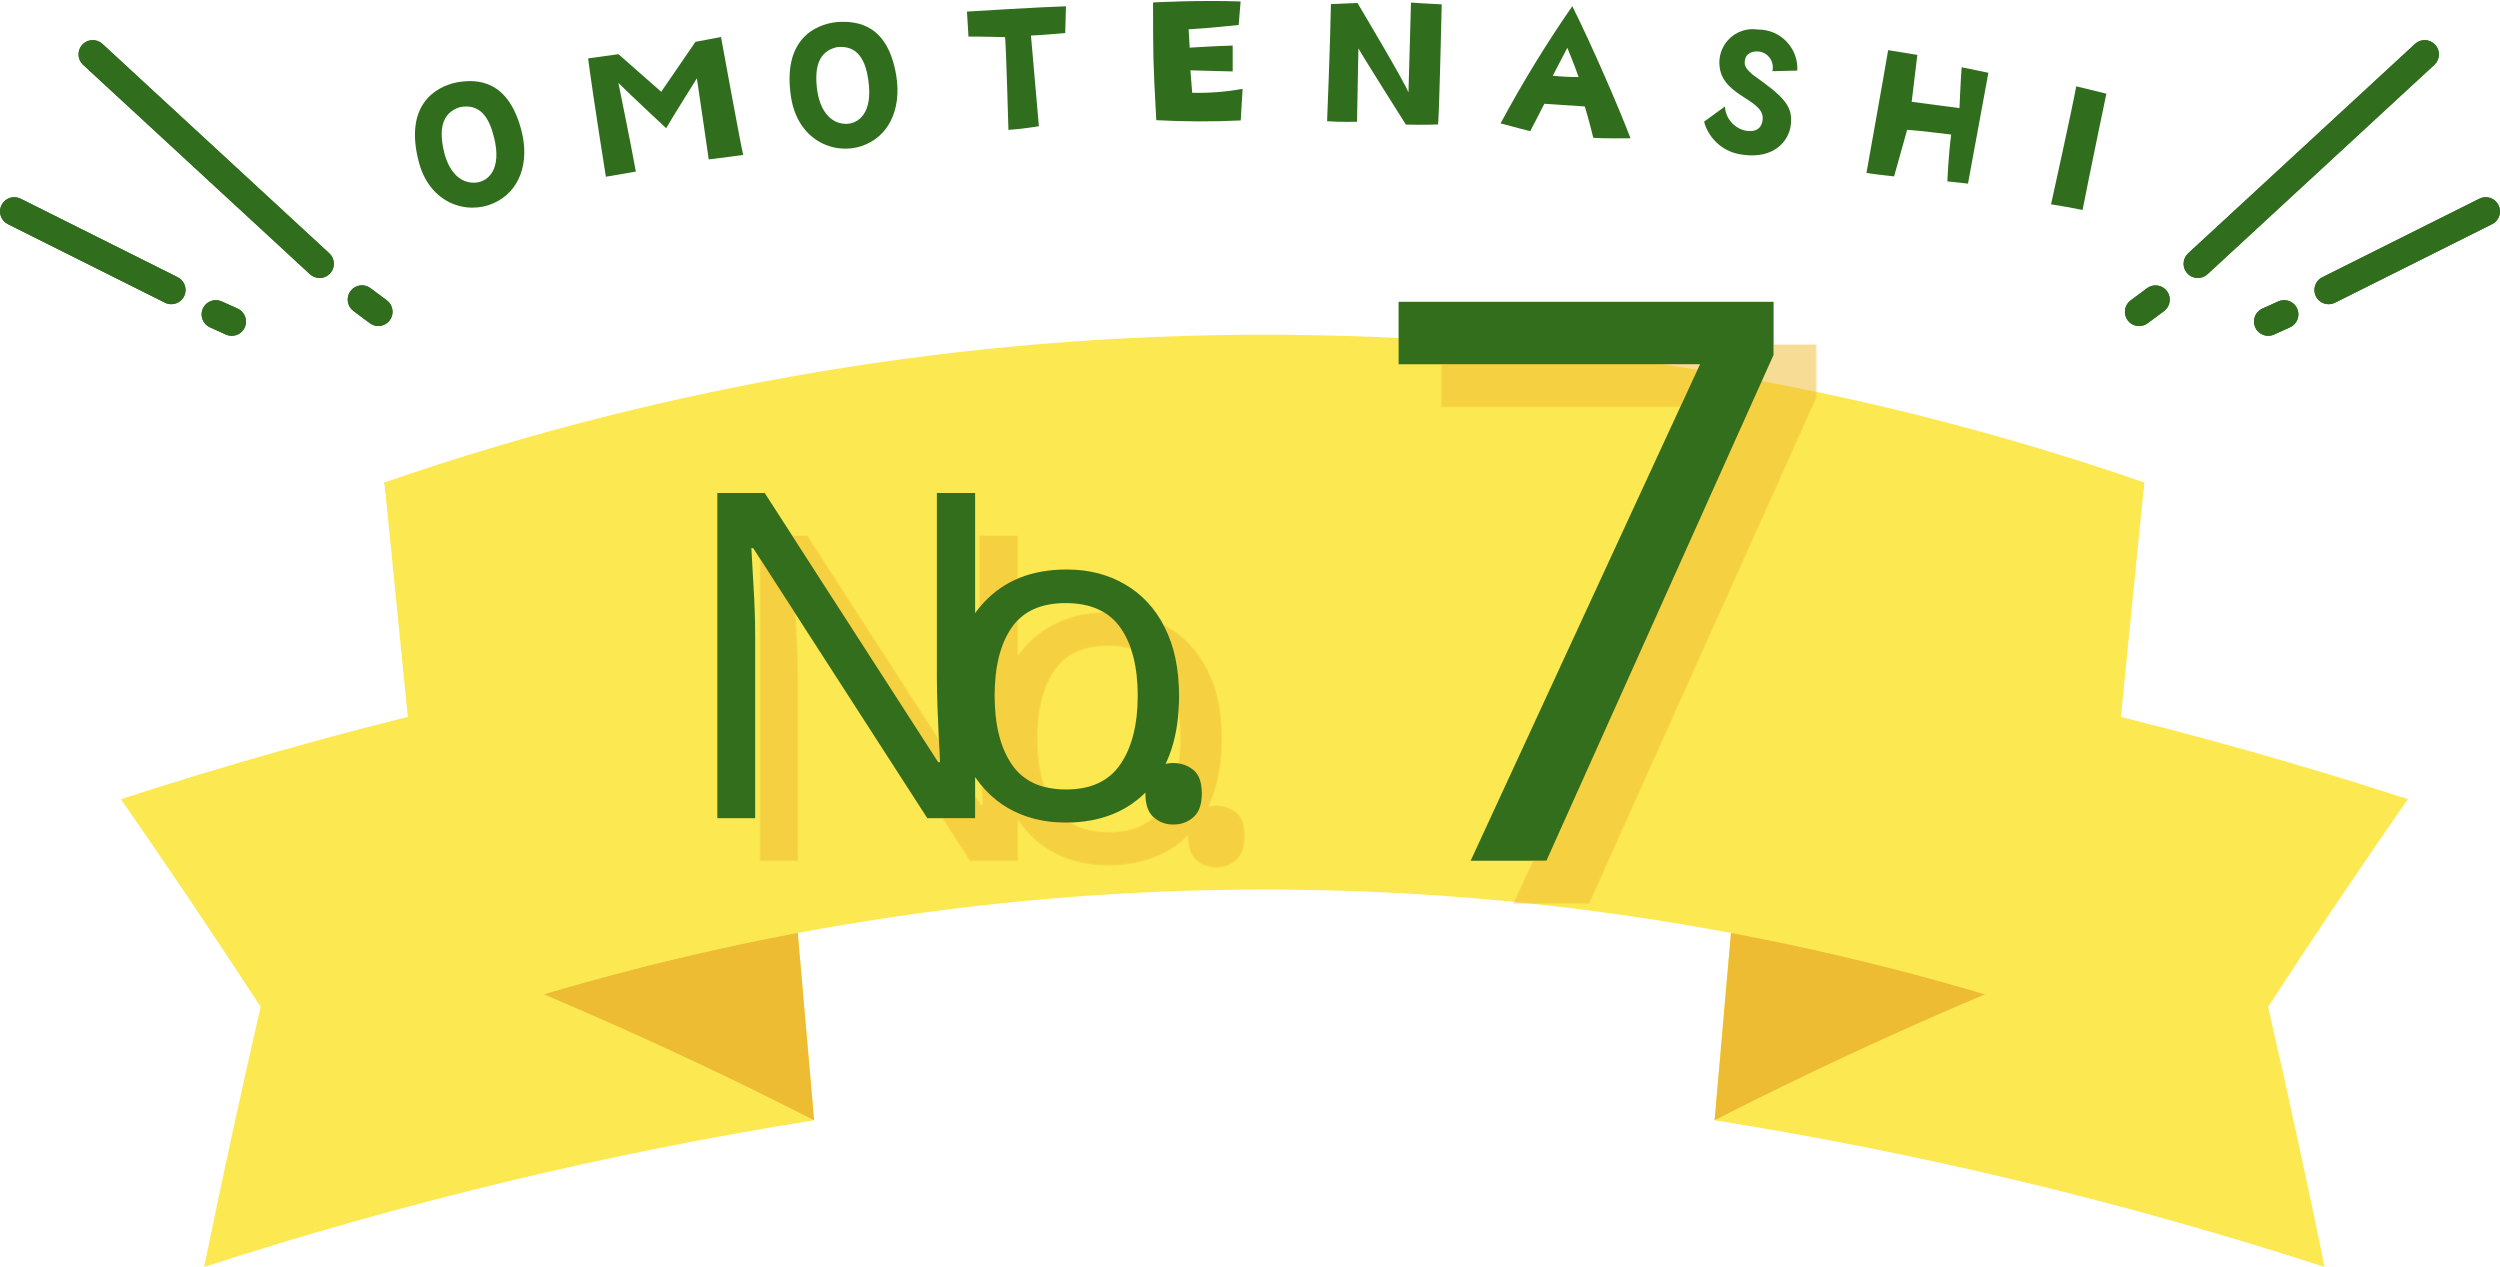
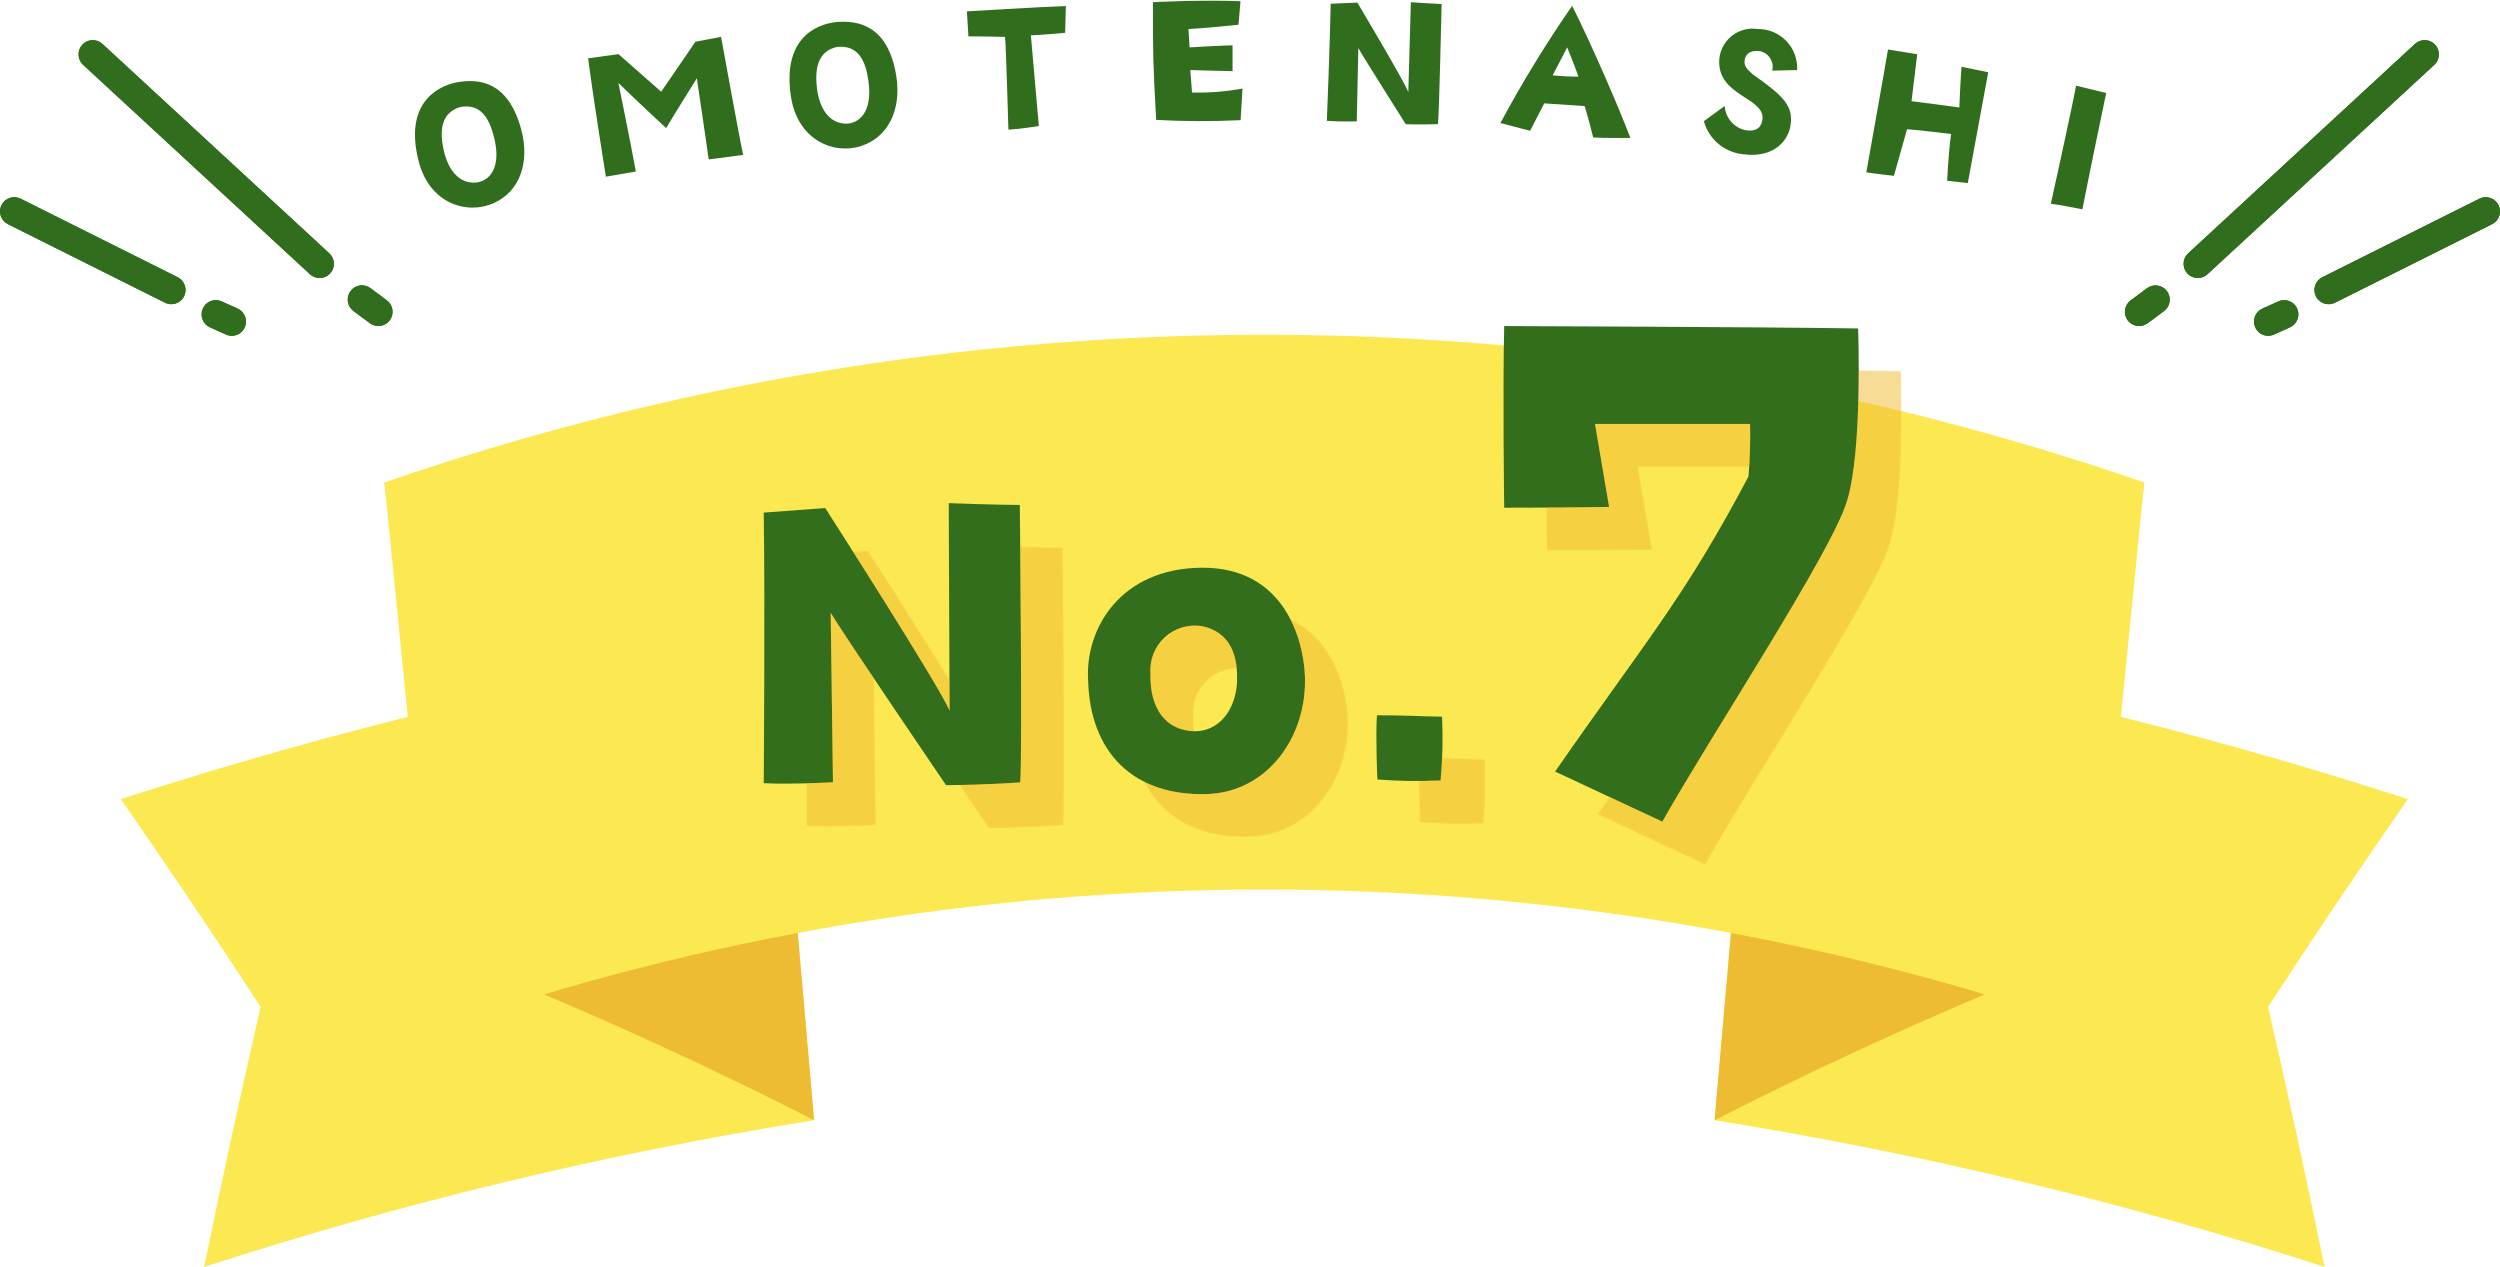
- <svg xmlns="http://www.w3.org/2000/svg" width="175.623" height="89.003" viewBox="0 0 175.623 89.003">
+ <svg xmlns="http://www.w3.org/2000/svg" width="175.624" height="89.003" viewBox="0 0 175.624 89.003">
  <defs>
    <style>
      .cls-1 {
        fill: #fce952;
      }

      .cls-2 {
        fill: #edbc32;
      }

-       .cls-3, .cls-4, .cls-5 {
+       .cls-3 {
        fill: #306e1d;
      }

-       .cls-3 {
-         font-size: 32px;
-         letter-spacing: -0.2em;
+       .cls-4 {
+         filter: url(#パス_8904);
      }

-       .cls-3, .cls-4 {
-         font-family: AB-kirigirisu;
-       }
- 
-       .cls-4 {
-         font-size: 55px;
-       }
- 
-       .cls-6 {
-         filter: url(#_7);
-       }
- 
-       .cls-7 {
-         filter: url(#No.);
+       .cls-5 {
+         filter: url(#パス_8903);
      }
    </style>
-     <filter id="No." x="46.544" y="29.482" width="65" height="35" filterUnits="userSpaceOnUse">
+     <filter id="パス_8903" x="53.656" y="35.338" width="50.685" height="23.454" filterUnits="userSpaceOnUse">
      <feOffset dx="3" dy="3" input="SourceAlpha" />
      <feGaussianBlur result="blur" />
      <feFlood flood-color="#edbc32" flood-opacity="0.518" />
      <feComposite operator="in" in2="blur" />
      <feComposite in="SourceGraphic" />
    </filter>
-     <filter id="_7" x="95.097" y="12.468" width="49" height="58" filterUnits="userSpaceOnUse">
+     <filter id="パス_8904" x="105.619" y="22.903" width="27.955" height="37.815" filterUnits="userSpaceOnUse">
      <feOffset dx="3" dy="3" input="SourceAlpha" />
      <feGaussianBlur result="blur-2" />
      <feFlood flood-color="#edbc32" flood-opacity="0.518" />
      <feComposite operator="in" in2="blur-2" />
      <feComposite in="SourceGraphic" />
    </filter>
  </defs>
-   <g id="グループ_1147" data-name="グループ 1147" transform="translate(-11551.509 -2262.394)">
-     <path id="パス_6522" data-name="パス 6522" class="cls-1" d="M48.7,207.226A283.356,283.356,0,0,0,5.849,217.531q1.869-9.141,3.97-18.267Q5.018,191.889,0,184.67a302.6,302.6,0,0,1,45.766-11.007q1.466,16.781,2.932,33.563" transform="translate(11560 2133.865)" />
-     <path id="パス_6523" data-name="パス 6523" class="cls-2" d="M69.965,200.56q-12.476-6.375-25.656-11.566-2.263-16.62-4.527-33.239Q53.749,160.733,67.033,167q1.466,16.781,2.932,33.563" transform="translate(11538.732 2140.531)" />
-     <path id="パス_6524" data-name="パス 6524" class="cls-1" d="M289.652,207.226A283.357,283.357,0,0,1,332.5,217.531q-1.869-9.141-3.97-18.267,4.8-7.376,9.819-14.595a302.6,302.6,0,0,0-45.766-11.007q-1.466,16.781-2.932,33.563" transform="translate(11382.309 2133.865)" />
-     <path id="パス_6525" data-name="パス 6525" class="cls-2" d="M289.652,200.56q12.476-6.375,25.656-11.566l4.526-33.239Q305.868,160.733,292.584,167q-1.466,16.781-2.932,33.563" transform="translate(11382.309 2140.531)" />
-     <path id="パス_6526" data-name="パス 6526" class="cls-1" d="M159.59,190.132a177.59,177.59,0,0,0-115.987,0q-1.91-19.167-3.821-38.334a189.284,189.284,0,0,1,123.628,0q-1.911,19.167-3.821,38.334" transform="translate(11538.732 2144.487)" />
-     <g class="cls-7" transform="matrix(1, 0, 0, 1, 11551.51, 2262.39)">
-       <text id="No.-2" data-name="No." class="cls-3" transform="translate(77.54 57.48)">
-         <tspan x="-30.256" y="0">No.</tspan>
-       </text>
+   <g id="グループ_1178" data-name="グループ 1178" transform="translate(-11226.41 -7613.138)">
+     <path id="パス_6522" data-name="パス 6522" class="cls-1" d="M48.7,207.226A283.356,283.356,0,0,0,5.849,217.531q1.869-9.141,3.97-18.267Q5.018,191.889,0,184.67a302.6,302.6,0,0,1,45.766-11.007q1.466,16.781,2.932,33.563" transform="translate(11234.901 7484.61)" />
+     <path id="パス_6523" data-name="パス 6523" class="cls-2" d="M69.965,200.56q-12.476-6.375-25.656-11.566-2.263-16.62-4.527-33.239Q53.749,160.733,67.033,167q1.466,16.781,2.932,33.563" transform="translate(11213.634 7491.276)" />
+     <path id="パス_6524" data-name="パス 6524" class="cls-1" d="M289.652,207.226A283.357,283.357,0,0,1,332.5,217.531q-1.869-9.141-3.97-18.267,4.8-7.376,9.819-14.595a302.6,302.6,0,0,0-45.766-11.007q-1.466,16.781-2.932,33.563" transform="translate(11057.21 7484.61)" />
+     <path id="パス_6525" data-name="パス 6525" class="cls-2" d="M289.652,200.56q12.476-6.375,25.656-11.566l4.526-33.239Q305.868,160.733,292.584,167q-1.466,16.781-2.932,33.563" transform="translate(11057.21 7491.276)" />
+     <path id="パス_6526" data-name="パス 6526" class="cls-1" d="M159.59,190.132a177.59,177.59,0,0,0-115.987,0q-1.91-19.167-3.821-38.334a189.284,189.284,0,0,1,123.628,0q-1.911,19.167-3.821,38.334" transform="translate(11213.633 7495.232)" />
+     <g class="cls-5" transform="matrix(1, 0, 0, 1, 11226.41, 7613.14)">
+       <path id="パス_8903-2" data-name="パス 8903" class="cls-3" d="M-10.832-7.552c-.608-1.568-8.736-14.24-8.736-14.24l-4.32.32c.1,6.24,0,19.008,0,19.008,1.952.1,4.864-.064,4.864-.064l-.16-11.9c1.024,1.7,8.1,12.1,8.1,12.1,2.688,0,5.216-.192,5.216-.192.16-1.856-.032-19.488-.032-19.488-1.44,0-4.992-.128-4.992-.128ZM6.9-17.6c-5.7.032-8.224,4.256-8,7.9.128,5.088,3.2,8.16,8.352,8,4.224-.128,7.04-4,6.88-8.288C14.032-12.544,12.688-17.632,6.9-17.6Zm2.464,8c-.1,2.08-1.344,3.52-3.008,3.488C4.368-6.176,3.216-7.68,3.28-10.176A3.129,3.129,0,0,1,6.864-13.5C8.464-13.184,9.456-12,9.36-9.6Zm14.3,6.944a32.767,32.767,0,0,0,.1-4.48c-1.888-.032-2.592-.1-4.576-.1-.1,1.5.032,4.512.032,4.512A36.122,36.122,0,0,0,23.664-2.656Z" transform="translate(77.54 57.48)" />
    </g>
-     <g class="cls-6" transform="matrix(1, 0, 0, 1, 11551.51, 2262.39)">
-       <text id="_7-2" data-name="7" class="cls-4" transform="translate(118.1 60.47)">
-         <tspan x="-22.275" y="0">7</tspan>
-       </text>
+     <g class="cls-4" transform="matrix(1, 0, 0, 1, 11226.41, 7613.14)">
+       <path id="パス_8904-2" data-name="パス 8904" class="cls-3" d="M-8.855-6.27-1.32-2.75C1.98-8.635,10.615-21.725,11.66-25.3c1.1-3.63.77-12.1.77-12.1-7.59-.11-24.86-.165-24.86-.165-.11,4.62,0,12.76,0,12.76,4.015,0,7.37-.055,7.37-.055l-.99-5.83H4.84A34.166,34.166,0,0,1,4.73-27C.165-18.37-2.365-15.62-8.855-6.27Z" transform="translate(118.1 60.47)" />
    </g>
-     <path id="パス_8652" data-name="パス 8652" class="cls-5" d="M7.474,7.6c.574,2.331-.2,4.341-2.037,5.117-1.881.8-4.5-.04-5.21-3.036-.938-3.939,1.231-5.2,2.744-5.492C4.5,3.935,6.609,4.109,7.474,7.6m-1.922.5c-.3-1.339-.906-2.45-2.39-2.166-1.3.405-1.467,1.622-1.137,3.125.282,1.243,1,2.263,2.2,2.188.888-.072,1.84-.917,1.329-3.147" transform="matrix(1, -0.017, 0.017, 1, 11580.525, 2264.047)" />
-     <path id="パス_8653" data-name="パス 8653" class="cls-5" d="M18.164,2l1.8-.311S21.187,9.119,21.382,10c0,0-1.859.221-2.426.273,0,0-.632-4.968-.736-5.709,0,0-1.739,2.669-2.215,3.465,0,0-2.252-2.161-3.3-3.232,0,0,.813,4.368,1.119,6.243l-2.111.326s-.776-5.4-1.107-8.332l2.135-.259L15.7,5.467Z" transform="matrix(1, -0.017, 0.017, 1, 11582.166, 2263.642)" />
-     <path id="パス_8654" data-name="パス 8654" class="cls-5" d="M30.331,4.752c.341,2.376-.625,4.3-2.533,4.891-1.95.609-4.47-.485-4.886-3.537-.544-4.013,1.74-5.055,3.272-5.2,1.55-.1,3.631.283,4.147,3.841m-1.962.3C28.2,3.691,27.709,2.527,26.2,2.663c-1.339.274-1.62,1.468-1.441,3,.157,1.266.771,2.352,1.971,2.4.892.016,1.923-.731,1.635-3" transform="matrix(1, -0.017, 0.017, 1, 11584.061, 2263.487)" />
-     <path id="パス_8655" data-name="パス 8655" class="cls-5" d="M38.151,2.192,38.6,8.572s-1.146.177-2.143.221c0,0-.066-5.869-.124-6.519,0,0-1.933-.081-2.572-.08L33.686.434S38.909.2,40.644.18l-.083,1.877s-1.951.142-2.41.135" transform="matrix(1, -0.017, 0.017, 1, 11585.744, 2263.346)" />
-     <path id="パス_8656" data-name="パス 8656" class="cls-5" d="M45.013.044s3.3-.12,6.151.036L51,1.728s-2.092.192-3.519.245l.053,1.289s2.189-.095,3.021-.094l-.03,1.815s-2.2-.085-2.966-.128l.095,1.579A17.151,17.151,0,0,0,51.2,6.218l-.169,2.217A57.352,57.352,0,0,1,45.1,8.316c-.159-4.309-.147-4.309-.085-8.272" transform="matrix(1, -0.017, 0.017, 1, 11587.495, 2263.287)" />
-     <path id="パス_8657" data-name="パス 8657" class="cls-5" d="M61.5.317s1.533.132,2.156.163c0,0-.3,7.628-.4,8.428,0,0-1.1.029-2.26-.029,0,0-2.836-4.65-3.242-5.405l-.187,5.151s-1.263.007-2.1-.076c0,0,.317-5.52.409-8.22L57.743.282s3.243,5.655,3.472,6.346Z" transform="matrix(1, -0.017, 0.017, 1, 11589.124, 2263.303)" />
-     <path id="パス_8658" data-name="パス 8658" class="cls-5" d="M71.186.7c1.32,2.736,3.254,7.441,3.931,9.347,0,0-1.964-.012-2.613-.076,0,0-.3-1.339-.561-2.215,0,0-1.175-.1-2.834-.237L68.085,9.428s-1.208-.328-2.076-.581A85.413,85.413,0,0,1,71.186.7m.36,4.983c-.3-.908-.758-2.068-.758-2.068L69.734,5.562a17.259,17.259,0,0,0,1.813.122" transform="matrix(1, -0.017, 0.017, 1, 11590.763, 2263.339)" />
-     <path id="パス_8659" data-name="パス 8659" class="cls-5" d="M81.09,11.088A3.172,3.172,0,0,1,78.381,8.72l1.482-1.044a1.843,1.843,0,0,0,1.362,1.71c.529.119,1.1.061,1.252-.616.351-1.546-2.665-1.7-2.931-3.828a2.347,2.347,0,0,1,2.734-2.628,2.738,2.738,0,0,1,2.711,2.929l-1.753.012a1.124,1.124,0,0,0-.823-1.381c-.559-.095-1.007.092-1.091.571-.092.448.142.664.523,1.028,2.189,1.606,2.863,2.278,2.6,3.711-.183.967-1.152,2.241-3.358,1.906" transform="matrix(1, -0.017, 0.017, 1, 11592.688, 2263.555)" />
-     <path id="パス_8660" data-name="パス 8660" class="cls-5" d="M95.015,4.991l1.868.419s-1.427,7.052-1.564,7.76l-1.448-.183s.114-1.9.327-3.283c0,0-2.391-.337-3.088-.388l-.972,3.257S88.733,12.4,88.2,12.3c0,0,1.4-7.114,1.67-8.6l2.046.37-.455,3.287,3.35.5s.1-1.773.2-2.856" transform="matrix(1, -0.017, 0.017, 1, 11594.216, 2263.744)" />
-     <path id="パス_8661" data-name="パス 8661" class="cls-5" d="M99.39,14.352s1.565-6.543,1.911-8.257l2.107.552s-1.3,5.735-1.811,8.138c-1.033-.215-1.316-.282-2.207-.433" transform="matrix(1, -0.017, 0.017, 1, 11595.959, 2264.086)" />
-     <path id="線_221" data-name="線 221" class="cls-5" d="M0,15.712a1,1,0,0,1-.735-.322,1,1,0,0,1,.057-1.413L15.259-.735a1,1,0,0,1,1.413.057A1,1,0,0,1,16.616.735L.678,15.446A1,1,0,0,1,0,15.712Z" transform="translate(11705.904 2266.212)" />
-     <path id="線_220" data-name="線 220" class="cls-5" d="M0,6.517a1,1,0,0,1-.9-.553A1,1,0,0,1-.447,4.622L10.586-.894a1,1,0,0,1,1.342.447A1,1,0,0,1,11.481.894L.447,6.411A1,1,0,0,1,0,6.517Z" transform="translate(11715.098 2277.246)" />
-     <path id="パス_8667" data-name="パス 8667" class="cls-5" d="M4474.817-5023.493a1,1,0,0,1-.912-.589,1,1,0,0,1,.5-1.323l1.121-.506a1,1,0,0,1,1.323.5,1,1,0,0,1-.5,1.323l-1.121.506A1,1,0,0,1,4474.817-5023.493Z" transform="translate(7236.032 7309.477)" />
-     <path id="パス_8668" data-name="パス 8668" class="cls-5" d="M4474.818-5023.142a1,1,0,0,1-.8-.4,1,1,0,0,1,.206-1.4l1.153-.857a1,1,0,0,1,1.4.206,1,1,0,0,1-.206,1.4l-1.153.857A1,1,0,0,1,4474.818-5023.142Z" transform="translate(7226.96 7308.439)" />
-     <path id="線_222" data-name="線 222" class="cls-5" d="M0,15.712a1,1,0,0,1-.735-.322,1,1,0,0,1,.057-1.413L15.259-.735a1,1,0,0,1,1.413.057A1,1,0,0,1,16.616.735L.678,15.446A1,1,0,0,1,0,15.712Z" transform="translate(11705.904 2266.212)" />
-     <path id="線_223" data-name="線 223" class="cls-5" d="M0,6.517a1,1,0,0,1-.9-.553A1,1,0,0,1-.447,4.622L10.586-.894a1,1,0,0,1,1.342.447A1,1,0,0,1,11.481.894L.447,6.411A1,1,0,0,1,0,6.517Z" transform="translate(11715.098 2277.246)" />
-     <path id="パス_8669" data-name="パス 8669" class="cls-5" d="M4474.817-5023.493a1,1,0,0,1-.912-.589,1,1,0,0,1,.5-1.323l1.121-.506a1,1,0,0,1,1.323.5,1,1,0,0,1-.5,1.323l-1.121.506A1,1,0,0,1,4474.817-5023.493Z" transform="translate(7236.032 7309.477)" />
-     <path id="パス_8670" data-name="パス 8670" class="cls-5" d="M4474.818-5023.142a1,1,0,0,1-.8-.4,1,1,0,0,1,.206-1.4l1.153-.857a1,1,0,0,1,1.4.206,1,1,0,0,1-.206,1.4l-1.153.857A1,1,0,0,1,4474.818-5023.142Z" transform="translate(7226.96 7308.439)" />
-     <path id="線_224" data-name="線 224" class="cls-5" d="M15.937,15.712a1,1,0,0,1-.678-.265L-.678.735A1,1,0,0,1-.735-.678,1,1,0,0,1,.678-.735L16.616,13.977a1,1,0,0,1-.679,1.735Z" transform="translate(11558.025 2266.212)" />
-     <path id="線_225" data-name="線 225" class="cls-5" d="M11.033,6.517a1,1,0,0,1-.446-.106L-.447.894A1,1,0,0,1-.894-.447,1,1,0,0,1,.447-.894L11.481,4.622a1,1,0,0,1-.448,1.895Z" transform="translate(11552.509 2277.246)" />
-     <path id="パス_8671" data-name="パス 8671" class="cls-5" d="M4475.938-5023.493a1,1,0,0,1-.411-.088l-1.121-.506a1,1,0,0,1-.5-1.323,1,1,0,0,1,1.323-.5l1.121.506a1,1,0,0,1,.5,1.323A1,1,0,0,1,4475.938-5023.493Z" transform="translate(7091.853 7309.477)" />
-     <path id="パス_8672" data-name="パス 8672" class="cls-5" d="M4475.969-5023.142a1,1,0,0,1-.6-.2l-1.152-.857a1,1,0,0,1-.205-1.4,1,1,0,0,1,1.4-.205l1.152.857a1,1,0,0,1,.205,1.4A1,1,0,0,1,4475.969-5023.142Z" transform="translate(7102.119 7308.439)" />
-     <path id="線_226" data-name="線 226" class="cls-5" d="M15.937,15.712a1,1,0,0,1-.678-.265L-.678.735A1,1,0,0,1-.735-.678,1,1,0,0,1,.678-.735L16.616,13.977a1,1,0,0,1-.679,1.735Z" transform="translate(11558.025 2266.212)" />
-     <path id="線_227" data-name="線 227" class="cls-5" d="M11.033,6.517a1,1,0,0,1-.446-.106L-.447.894A1,1,0,0,1-.894-.447,1,1,0,0,1,.447-.894L11.481,4.622a1,1,0,0,1-.448,1.895Z" transform="translate(11552.509 2277.246)" />
-     <path id="パス_8673" data-name="パス 8673" class="cls-5" d="M4475.938-5023.493a1,1,0,0,1-.411-.088l-1.121-.506a1,1,0,0,1-.5-1.323,1,1,0,0,1,1.323-.5l1.121.506a1,1,0,0,1,.5,1.323A1,1,0,0,1,4475.938-5023.493Z" transform="translate(7091.853 7309.477)" />
-     <path id="パス_8674" data-name="パス 8674" class="cls-5" d="M4475.969-5023.142a1,1,0,0,1-.6-.2l-1.152-.857a1,1,0,0,1-.205-1.4,1,1,0,0,1,1.4-.205l1.152.857a1,1,0,0,1,.205,1.4A1,1,0,0,1,4475.969-5023.142Z" transform="translate(7102.119 7308.439)" />
+     <path id="パス_8652" data-name="パス 8652" class="cls-3" d="M7.474,3.489c.574,2.331-.2,4.341-2.037,5.117-1.881.8-4.5-.04-5.21-3.036C-.711,1.63,1.459.367,2.971.077,4.5-.173,6.609,0,7.474,3.489m-1.922.5c-.3-1.339-.906-2.45-2.39-2.166-1.3.405-1.467,1.622-1.137,3.125.282,1.243,1,2.263,2.2,2.188.888-.072,1.84-.917,1.329-3.147" transform="matrix(1, -0.017, 0.017, 1, 11255.499, 7618.899)" />
+     <path id="パス_8653" data-name="パス 8653" class="cls-3" d="M7.556.311,9.361,0s1.218,7.434,1.413,8.317c0,0-1.859.221-2.426.273,0,0-.632-4.968-.736-5.709,0,0-1.739,2.669-2.215,3.465,0,0-2.252-2.161-3.3-3.232,0,0,.813,4.368,1.119,6.243l-2.111.326S.33,4.286,0,1.349l2.135-.259L5.091,3.782Z" transform="matrix(1, -0.017, 0.017, 1, 11267.703, 7615.886)" />
+     <path id="パス_8654" data-name="パス 8654" class="cls-3" d="M7.5,3.854c.341,2.376-.625,4.3-2.533,4.891C3.018,9.354.5,8.26.082,5.208-.462,1.195,1.822.153,3.354.013,4.9-.085,6.985.3,7.5,3.854m-1.962.3c-.166-1.363-.661-2.528-2.165-2.391-1.339.274-1.62,1.468-1.441,3,.157,1.266.771,2.352,1.971,2.4.892.016,1.923-.731,1.635-3" transform="matrix(1, -0.017, 0.017, 1, 11281.805, 7614.73)" />
+     <path id="パス_8655" data-name="パス 8655" class="cls-3" d="M4.465,2.012l.452,6.379s-1.146.177-2.143.221c0,0-.066-5.869-.124-6.519,0,0-1.933-.081-2.572-.08L0,.254S5.223.021,6.958,0L6.875,1.877s-1.951.142-2.41.135" transform="matrix(1, -0.017, 0.017, 1, 11294.329, 7613.683)" />
+     <path id="パス_8656" data-name="パス 8656" class="cls-3" d="M.042.044s3.3-.12,6.151.036L6.025,1.729s-2.092.192-3.519.245L2.56,3.263s2.189-.095,3.021-.094l-.03,1.815s-2.2-.085-2.966-.128L2.68,6.435a17.151,17.151,0,0,0,3.548-.217L6.059,8.435A57.352,57.352,0,0,1,.128,8.316C-.032,4.007-.019,4.007.042.044" transform="matrix(1, -0.017, 0.017, 1, 11307.36, 7613.247)" />
+     <path id="パス_8657" data-name="パス 8657" class="cls-3" d="M6.041.035S7.574.166,8.2.2c0,0-.3,7.628-.4,8.428,0,0-1.1.029-2.26-.029,0,0-2.836-4.65-3.242-5.405L2.1,8.342S.842,8.349,0,8.266c0,0,.317-5.52.409-8.22L2.284,0S5.527,5.655,5.755,6.346Z" transform="matrix(1, -0.017, 0.017, 1, 11319.48, 7613.361)" />
+     <path id="パス_8658" data-name="パス 8658" class="cls-3" d="M5.177,0C6.5,2.736,8.431,7.441,9.108,9.347c0,0-1.964-.012-2.613-.076,0,0-.3-1.339-.561-2.215,0,0-1.175-.1-2.834-.237L2.076,8.726S.868,8.4,0,8.145A85.413,85.413,0,0,1,5.177,0m.36,4.983c-.3-.908-.758-2.068-.758-2.068L3.725,4.86a17.259,17.259,0,0,0,1.813.122" transform="matrix(1, -0.017, 0.017, 1, 11331.676, 7613.634)" />
+     <path id="パス_8659" data-name="パス 8659" class="cls-3" d="M2.709,8.782A3.172,3.172,0,0,1,0,6.414L1.482,5.369a1.843,1.843,0,0,0,1.362,1.71c.529.119,1.1.061,1.252-.616.351-1.546-2.665-1.7-2.931-3.828A2.347,2.347,0,0,1,3.9.007,2.738,2.738,0,0,1,6.611,2.935l-1.753.012a1.124,1.124,0,0,0-.823-1.381c-.559-.095-1.007.092-1.091.571-.092.448.142.664.523,1.028,2.189,1.606,2.863,2.278,2.6,3.711-.183.967-1.152,2.241-3.358,1.906" transform="matrix(1, -0.017, 0.017, 1, 11345.998, 7615.237)" />
+     <path id="パス_8660" data-name="パス 8660" class="cls-3" d="M6.813,1.3l1.868.419S7.254,8.767,7.116,9.475L5.669,9.293S5.783,7.395,6,6.01c0,0-2.391-.337-3.088-.388L1.936,8.878S.53,8.7,0,8.6C0,8.6,1.4,1.487,1.67,0L3.716.37,3.261,3.656l3.35.5s.1-1.773.2-2.856" transform="matrix(1, -0.017, 0.017, 1, 11357.371, 7616.644)" />
+     <path id="パス_8661" data-name="パス 8661" class="cls-3" d="M0,8.257S1.565,1.713,1.911,0L4.018.552S2.715,6.287,2.207,8.69C1.174,8.475.891,8.408,0,8.257" transform="matrix(1, -0.017, 0.017, 1, 11370.342, 7619.19)" />
+     <path id="パス_8907" data-name="パス 8907" class="cls-3" d="M0,15.712a1,1,0,0,1-.735-.322,1,1,0,0,1,.057-1.413L15.259-.735a1,1,0,0,1,1.413.057A1,1,0,0,1,16.616.735L.678,15.446A1,1,0,0,1,0,15.712Z" transform="translate(11380.806 7616.957)" />
+     <path id="パス_8909" data-name="パス 8909" class="cls-3" d="M0,6.517a1,1,0,0,1-.9-.553A1,1,0,0,1-.447,4.622L10.586-.894a1,1,0,0,1,1.342.447A1,1,0,0,1,11.481.894L.447,6.411A1,1,0,0,1,0,6.517Z" transform="translate(11390 7627.99)" />
+     <path id="パス_8667" data-name="パス 8667" class="cls-3" d="M4474.817-5023.493a1,1,0,0,1-.912-.589,1,1,0,0,1,.5-1.323l1.121-.506a1,1,0,0,1,1.323.5,1,1,0,0,1-.5,1.323l-1.121.506A1,1,0,0,1,4474.817-5023.493Z" transform="translate(6910.934 12660.221)" />
+     <path id="パス_8668" data-name="パス 8668" class="cls-3" d="M4474.818-5023.142a1,1,0,0,1-.8-.4,1,1,0,0,1,.206-1.4l1.153-.857a1,1,0,0,1,1.4.206,1,1,0,0,1-.206,1.4l-1.153.857A1,1,0,0,1,4474.818-5023.142Z" transform="translate(6901.862 12659.184)" />
+     <path id="パス_8908" data-name="パス 8908" class="cls-3" d="M0,15.712a1,1,0,0,1-.735-.322,1,1,0,0,1,.057-1.413L15.259-.735a1,1,0,0,1,1.413.057A1,1,0,0,1,16.616.735L.678,15.446A1,1,0,0,1,0,15.712Z" transform="translate(11380.806 7616.957)" />
+     <path id="パス_8910" data-name="パス 8910" class="cls-3" d="M0,6.517a1,1,0,0,1-.9-.553A1,1,0,0,1-.447,4.622L10.586-.894a1,1,0,0,1,1.342.447A1,1,0,0,1,11.481.894L.447,6.411A1,1,0,0,1,0,6.517Z" transform="translate(11390 7627.99)" />
+     <path id="パス_8669" data-name="パス 8669" class="cls-3" d="M4474.817-5023.493a1,1,0,0,1-.912-.589,1,1,0,0,1,.5-1.323l1.121-.506a1,1,0,0,1,1.323.5,1,1,0,0,1-.5,1.323l-1.121.506A1,1,0,0,1,4474.817-5023.493Z" transform="translate(6910.934 12660.221)" />
+     <path id="パス_8670" data-name="パス 8670" class="cls-3" d="M4474.818-5023.142a1,1,0,0,1-.8-.4,1,1,0,0,1,.206-1.4l1.153-.857a1,1,0,0,1,1.4.206,1,1,0,0,1-.206,1.4l-1.153.857A1,1,0,0,1,4474.818-5023.142Z" transform="translate(6901.862 12659.184)" />
+     <path id="パス_8901" data-name="パス 8901" class="cls-3" d="M15.937,15.712a1,1,0,0,1-.678-.265L-.678.735A1,1,0,0,1-.735-.678,1,1,0,0,1,.678-.735L16.616,13.977a1,1,0,0,1-.679,1.735Z" transform="translate(11232.927 7616.957)" />
+     <path id="パス_8905" data-name="パス 8905" class="cls-3" d="M11.033,6.517a1,1,0,0,1-.446-.106L-.447.894A1,1,0,0,1-.894-.447,1,1,0,0,1,.447-.894L11.481,4.622a1,1,0,0,1-.448,1.895Z" transform="translate(11227.41 7627.99)" />
+     <path id="パス_8671" data-name="パス 8671" class="cls-3" d="M4475.938-5023.493a1,1,0,0,1-.411-.088l-1.121-.506a1,1,0,0,1-.5-1.323,1,1,0,0,1,1.323-.5l1.121.506a1,1,0,0,1,.5,1.323A1,1,0,0,1,4475.938-5023.493Z" transform="translate(6766.754 12660.221)" />
+     <path id="パス_8672" data-name="パス 8672" class="cls-3" d="M4475.969-5023.142a1,1,0,0,1-.6-.2l-1.152-.857a1,1,0,0,1-.205-1.4,1,1,0,0,1,1.4-.205l1.152.857a1,1,0,0,1,.205,1.4A1,1,0,0,1,4475.969-5023.142Z" transform="translate(6777.021 12659.184)" />
+     <path id="パス_8902" data-name="パス 8902" class="cls-3" d="M15.937,15.712a1,1,0,0,1-.678-.265L-.678.735A1,1,0,0,1-.735-.678,1,1,0,0,1,.678-.735L16.616,13.977a1,1,0,0,1-.679,1.735Z" transform="translate(11232.927 7616.957)" />
+     <path id="パス_8906" data-name="パス 8906" class="cls-3" d="M11.033,6.517a1,1,0,0,1-.446-.106L-.447.894A1,1,0,0,1-.894-.447,1,1,0,0,1,.447-.894L11.481,4.622a1,1,0,0,1-.448,1.895Z" transform="translate(11227.41 7627.99)" />
+     <path id="パス_8673" data-name="パス 8673" class="cls-3" d="M4475.938-5023.493a1,1,0,0,1-.411-.088l-1.121-.506a1,1,0,0,1-.5-1.323,1,1,0,0,1,1.323-.5l1.121.506a1,1,0,0,1,.5,1.323A1,1,0,0,1,4475.938-5023.493Z" transform="translate(6766.754 12660.221)" />
+     <path id="パス_8674" data-name="パス 8674" class="cls-3" d="M4475.969-5023.142a1,1,0,0,1-.6-.2l-1.152-.857a1,1,0,0,1-.205-1.4,1,1,0,0,1,1.4-.205l1.152.857a1,1,0,0,1,.205,1.4A1,1,0,0,1,4475.969-5023.142Z" transform="translate(6777.021 12659.184)" />
  </g>
</svg>
